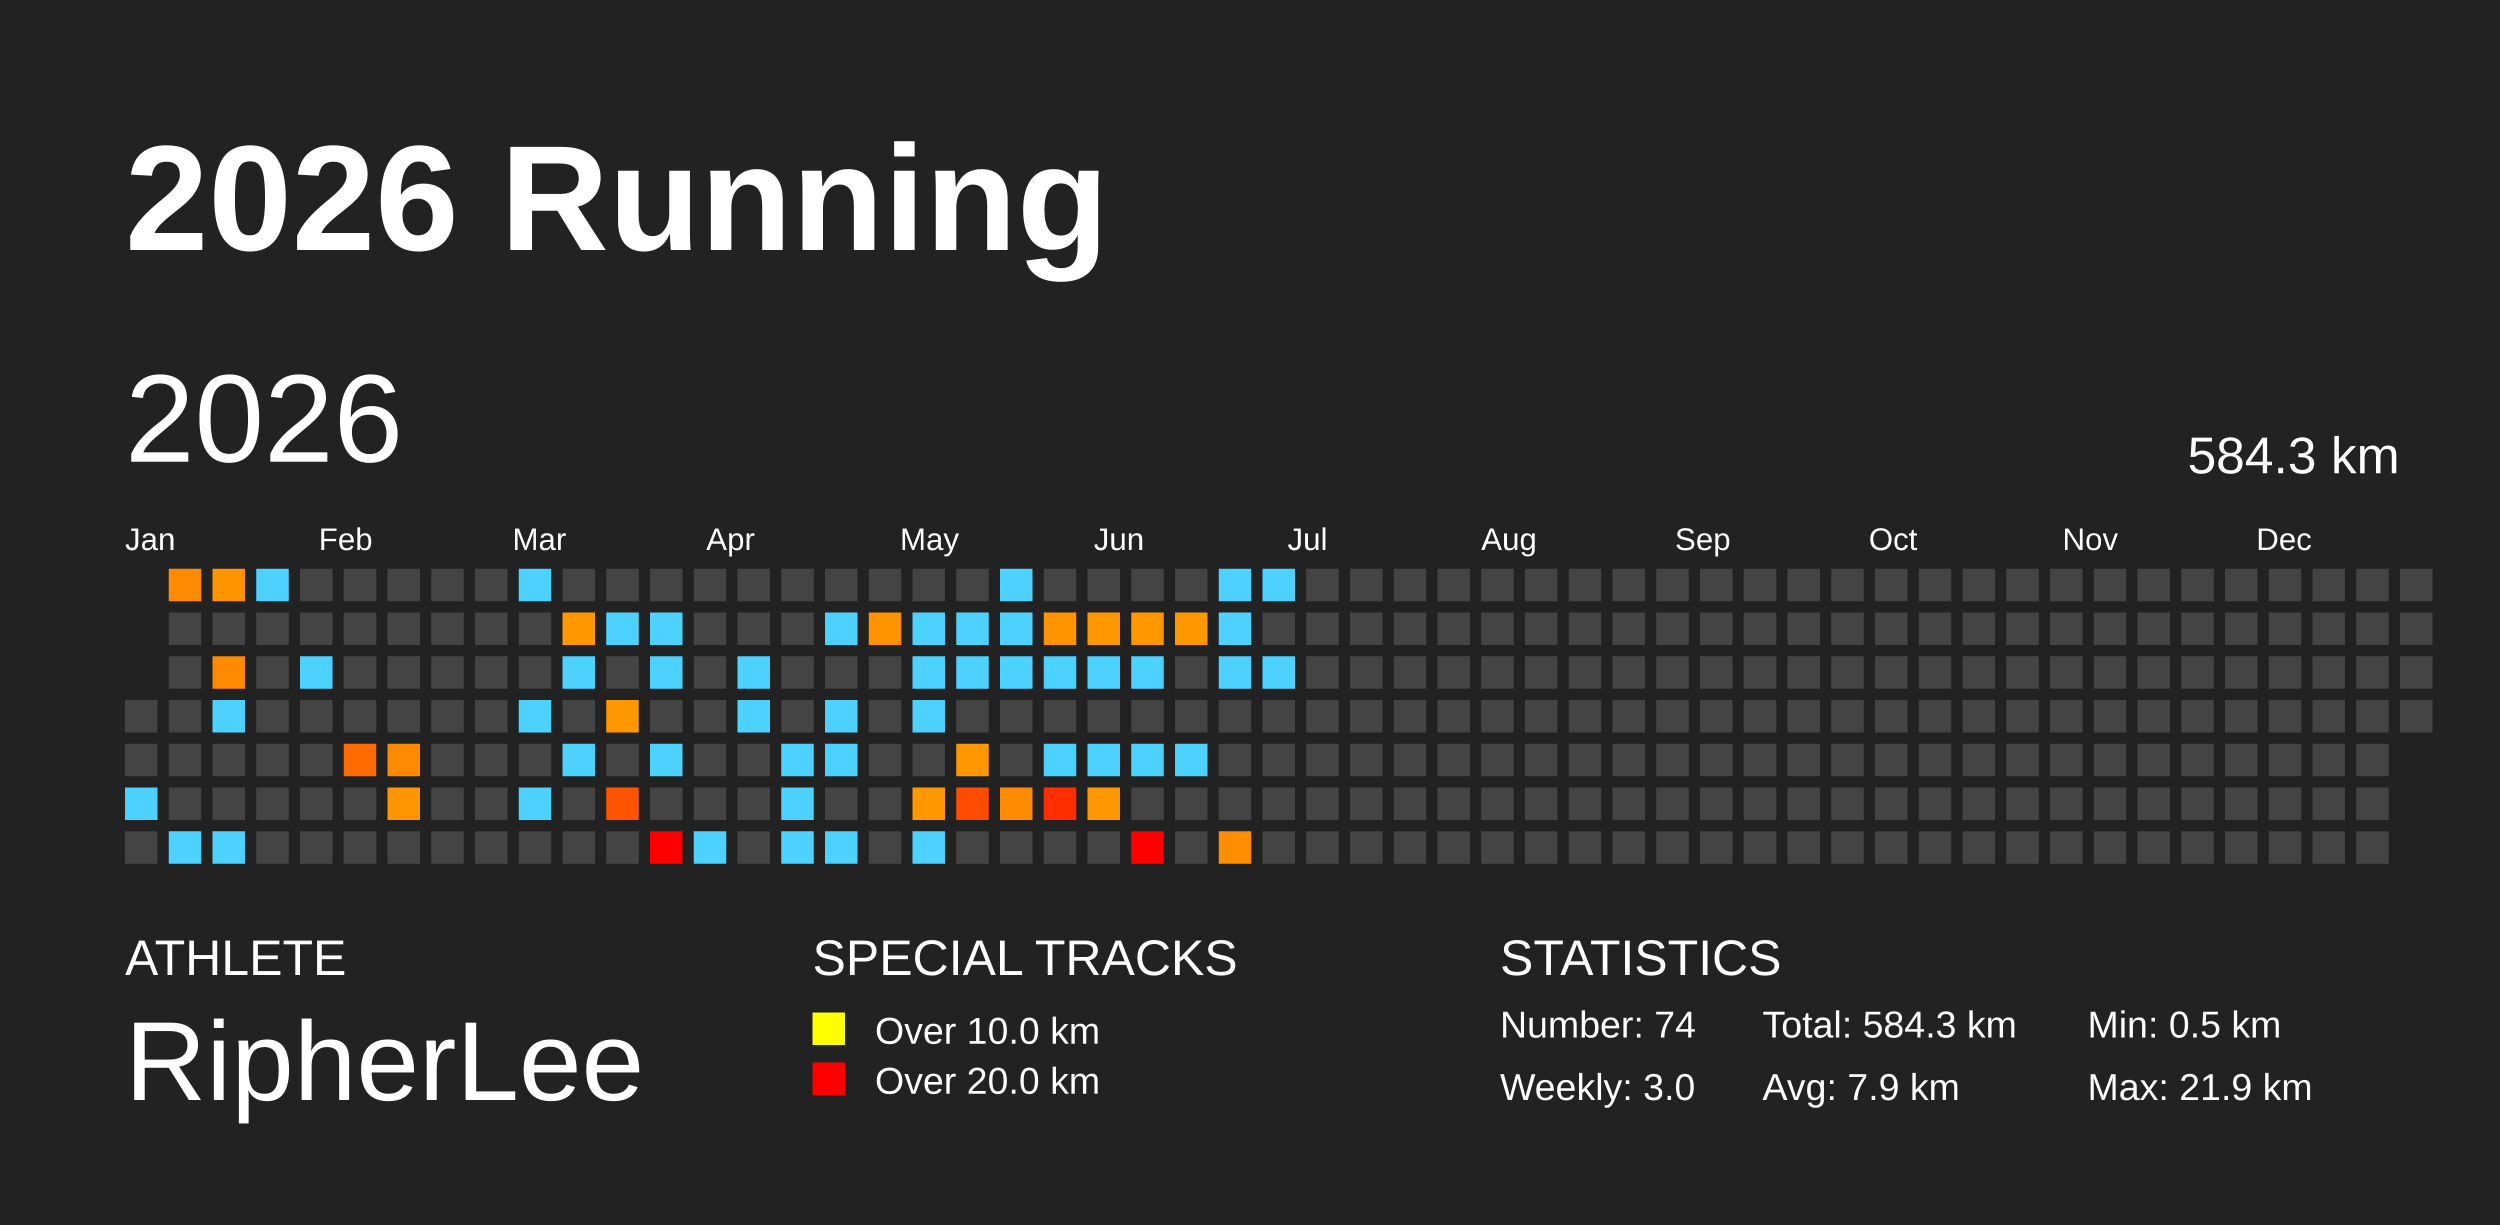
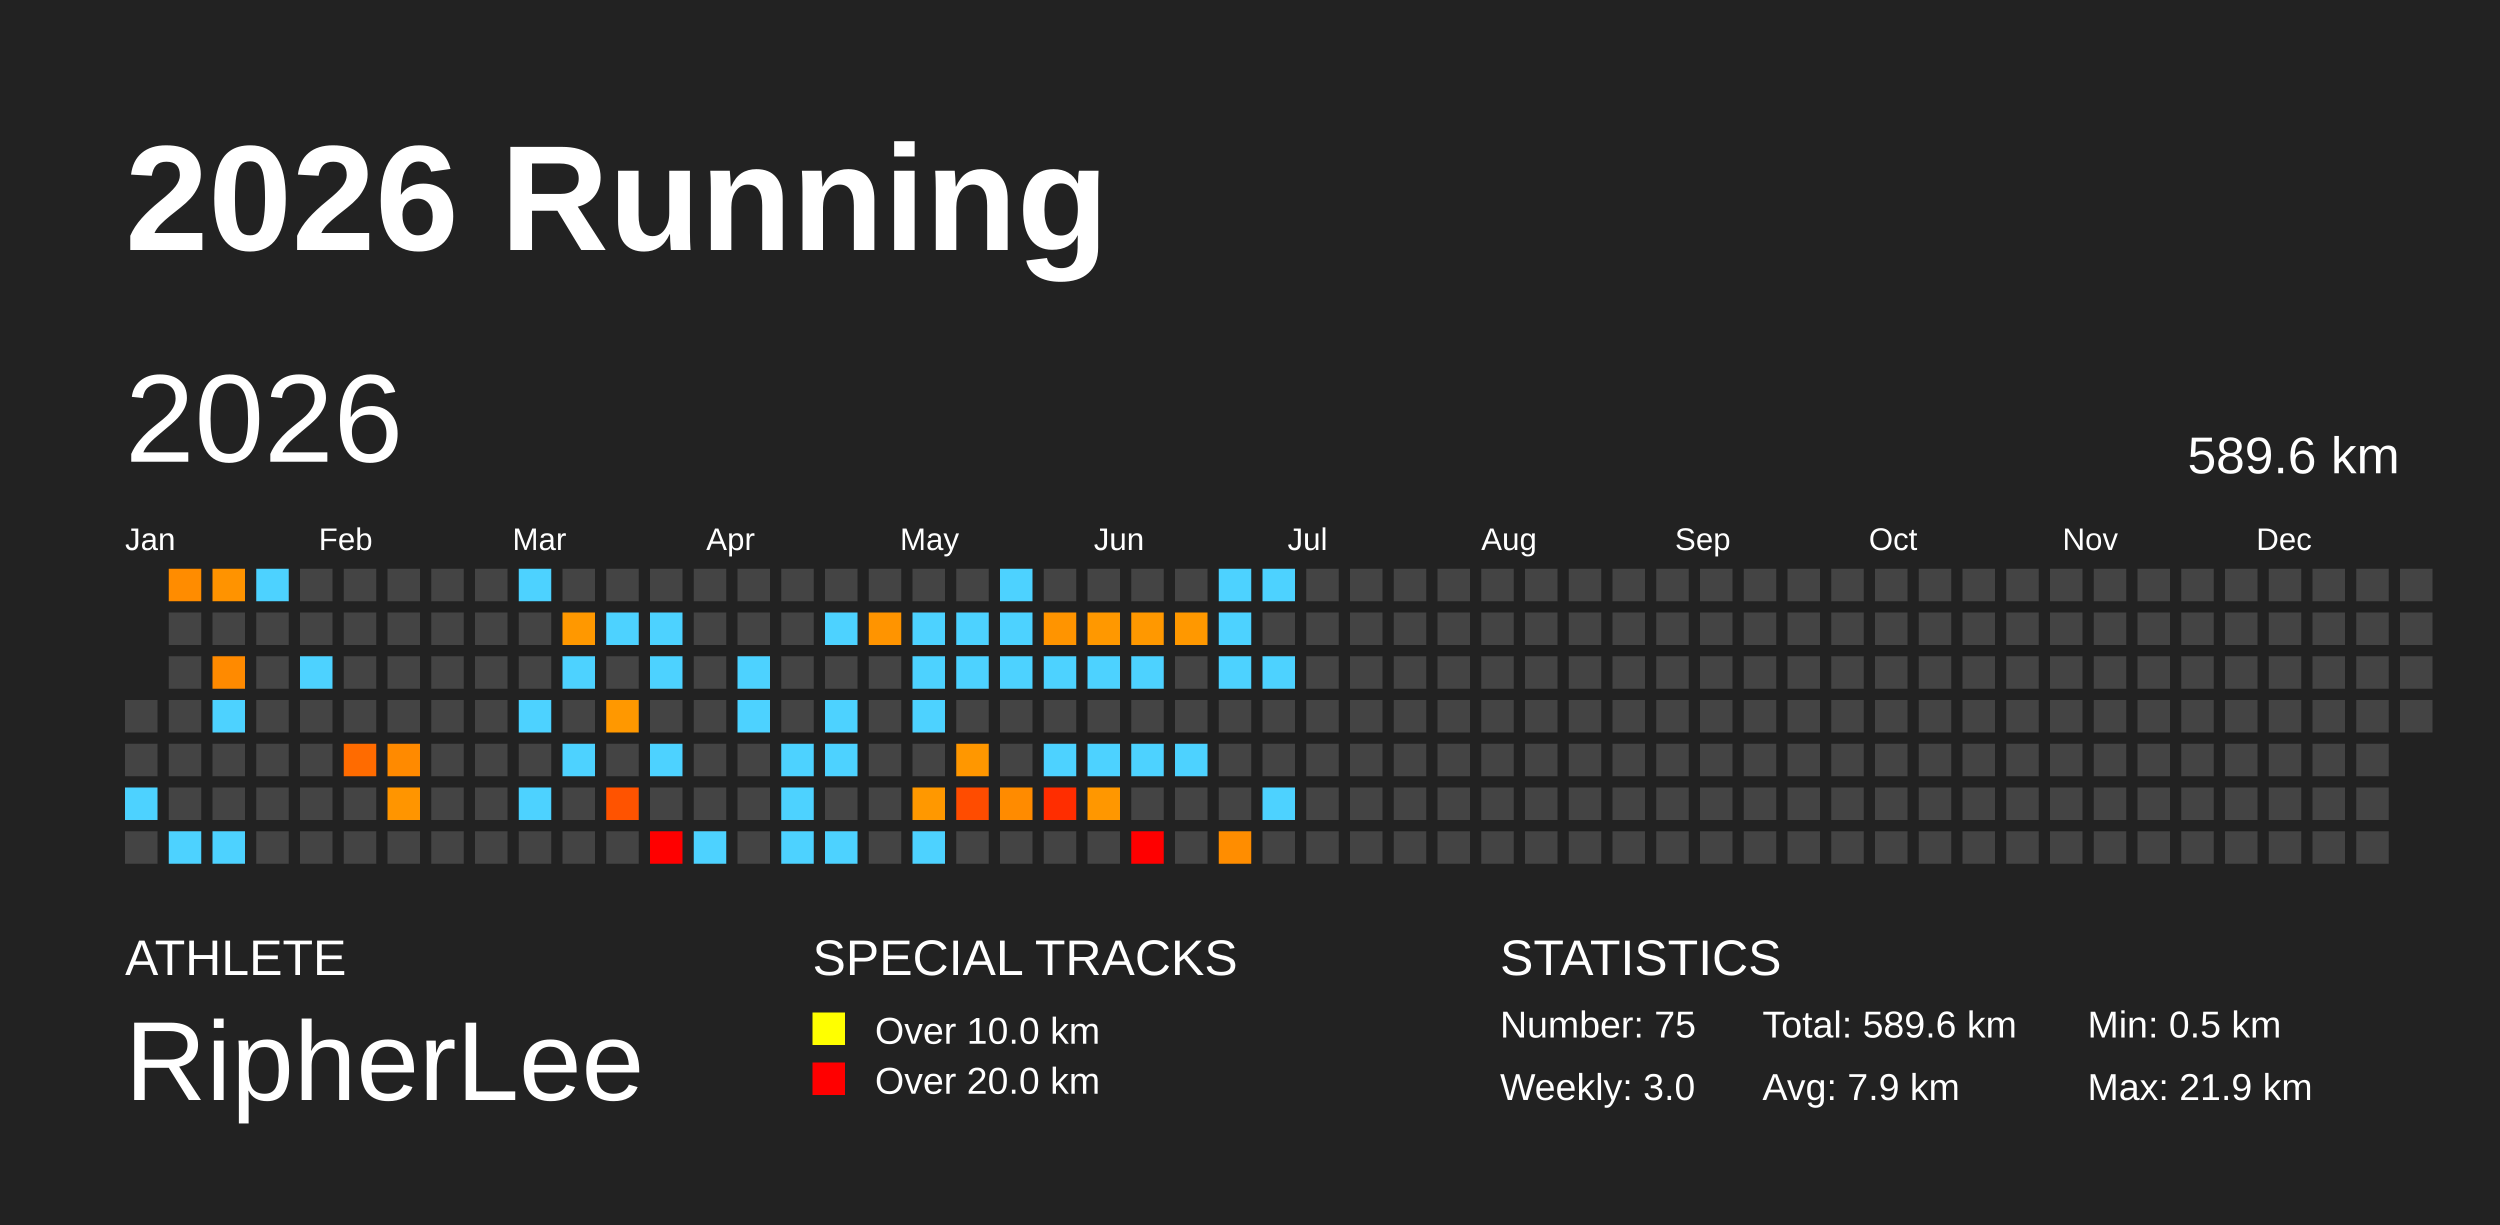
<svg xmlns="http://www.w3.org/2000/svg" baseProfile="full" height="98mm" version="1.1" viewBox="0,0,200,98" width="200mm">
  <defs />
  <rect fill="#222222" height="98" width="200" x="0" y="0" />
  <text fill="#FFFFFF" style="font-size:12px; font-family:Arial; font-weight:bold;" x="10" y="20">2026 Running</text>
  <text fill="#FFFFFF" style="font-size:4px; font-family:Arial" x="10" y="78">ATHLETE</text>
  <text fill="#FFFFFF" style="font-size:9px; font-family:Arial" x="10" y="88">RipherLee</text>
  <text fill="#FFFFFF" style="font-size:4px; font-family:Arial" x="65" y="78">SPECIAL TRACKS</text>
  <rect fill="yellow" height="2.6" width="2.6" x="65" y="81" />
  <text fill="#FFFFFF" style="font-size:3px; font-family:Arial" x="70" y="83.5">Over 10.0 km</text>
  <rect fill="red" height="2.6" width="2.6" x="65" y="85" />
  <text fill="#FFFFFF" style="font-size:3px; font-family:Arial" x="70" y="87.5">Over 20.0 km</text>
  <text fill="#FFFFFF" style="font-size:4px; font-family:Arial" x="120" y="78">STATISTICS</text>
-   <text fill="#FFFFFF" style="font-size:3px; font-family:Arial" x="120" y="83">Number: 74</text>
+   <text fill="#FFFFFF" style="font-size:3px; font-family:Arial" x="120" y="83">Number: 75</text>
  <text fill="#FFFFFF" style="font-size:3px; font-family:Arial" x="120" y="88">Weekly: 3.0</text>
-   <text fill="#FFFFFF" style="font-size:3px; font-family:Arial" x="141" y="83">Total: 584.3 km</text>
+   <text fill="#FFFFFF" style="font-size:3px; font-family:Arial" x="141" y="83">Total: 589.6 km</text>
  <text fill="#FFFFFF" style="font-size:3px; font-family:Arial" x="141" y="88">Avg: 7.9 km</text>
  <text fill="#FFFFFF" style="font-size:3px; font-family:Arial" x="167" y="83">Min: 0.5 km</text>
  <text fill="#FFFFFF" style="font-size:3px; font-family:Arial" x="167" y="88">Max: 21.9 km</text>
  <text dominant-baseline="hanging" fill="#FFFFFF" style="font-size:10.0px; font-family:Arial;" x="10" y="30">2026</text>
-   <text dominant-baseline="hanging" fill="#FFFFFF" style="font-size:4.125px; font-family:Arial;" x="175" y="35">584.3 km</text>
+   <text dominant-baseline="hanging" fill="#FFFFFF" style="font-size:4.125px; font-family:Arial;" x="175" y="35">589.6 km</text>
  <text fill="#FFFFFF" style="font-size:2.5px; font-family:Arial" x="10.0" y="44">Jan</text>
  <text fill="#FFFFFF" style="font-size:2.5px; font-family:Arial" x="25.5" y="44">Feb</text>
  <text fill="#FFFFFF" style="font-size:2.5px; font-family:Arial" x="41.0" y="44">Mar</text>
  <text fill="#FFFFFF" style="font-size:2.5px; font-family:Arial" x="56.5" y="44">Apr</text>
  <text fill="#FFFFFF" style="font-size:2.5px; font-family:Arial" x="72.0" y="44">May</text>
  <text fill="#FFFFFF" style="font-size:2.5px; font-family:Arial" x="87.5" y="44">Jun</text>
  <text fill="#FFFFFF" style="font-size:2.5px; font-family:Arial" x="103.0" y="44">Jul</text>
  <text fill="#FFFFFF" style="font-size:2.5px; font-family:Arial" x="118.5" y="44">Aug</text>
  <text fill="#FFFFFF" style="font-size:2.5px; font-family:Arial" x="134.0" y="44">Sep</text>
  <text fill="#FFFFFF" style="font-size:2.5px; font-family:Arial" x="149.5" y="44">Oct</text>
  <text fill="#FFFFFF" style="font-size:2.5px; font-family:Arial" x="165.0" y="44">Nov</text>
  <text fill="#FFFFFF" style="font-size:2.5px; font-family:Arial" x="180.5" y="44">Dec</text>
  <rect fill="#444444" height="2.6" width="2.6" x="10.0" y="56.0" />
  <rect fill="#444444" height="2.6" width="2.6" x="10.0" y="59.5" />
  <rect fill="#4dd2ff" height="2.6" width="2.6" x="10.0" y="63.0" />
  <rect fill="#444444" height="2.6" width="2.6" x="10.0" y="66.5" />
  <rect fill="#ff8c00" height="2.6" width="2.6" x="13.5" y="45.5" />
  <rect fill="#444444" height="2.6" width="2.6" x="13.5" y="49.0" />
  <rect fill="#444444" height="2.6" width="2.6" x="13.5" y="52.5" />
  <rect fill="#444444" height="2.6" width="2.6" x="13.5" y="56.0" />
  <rect fill="#444444" height="2.6" width="2.6" x="13.5" y="59.5" />
  <rect fill="#444444" height="2.6" width="2.6" x="13.5" y="63.0" />
  <rect fill="#4dd2ff" height="2.6" width="2.6" x="13.5" y="66.5" />
  <rect fill="#ff9300" height="2.6" width="2.6" x="17.0" y="45.5" />
  <rect fill="#444444" height="2.6" width="2.6" x="17.0" y="49.0" />
  <rect fill="#ff8a00" height="2.6" width="2.6" x="17.0" y="52.5" />
  <rect fill="#4dd2ff" height="2.6" width="2.6" x="17.0" y="56.0" />
  <rect fill="#444444" height="2.6" width="2.6" x="17.0" y="59.5" />
  <rect fill="#444444" height="2.6" width="2.6" x="17.0" y="63.0" />
  <rect fill="#4dd2ff" height="2.6" width="2.6" x="17.0" y="66.5" />
  <rect fill="#4dd2ff" height="2.6" width="2.6" x="20.5" y="45.5" />
  <rect fill="#444444" height="2.6" width="2.6" x="20.5" y="49.0" />
  <rect fill="#444444" height="2.6" width="2.6" x="20.5" y="52.5" />
  <rect fill="#444444" height="2.6" width="2.6" x="20.5" y="56.0" />
  <rect fill="#444444" height="2.6" width="2.6" x="20.5" y="59.5" />
  <rect fill="#444444" height="2.6" width="2.6" x="20.5" y="63.0" />
  <rect fill="#444444" height="2.6" width="2.6" x="20.5" y="66.5" />
  <rect fill="#444444" height="2.6" width="2.6" x="24.0" y="45.5" />
  <rect fill="#444444" height="2.6" width="2.6" x="24.0" y="49.0" />
  <rect fill="#4dd2ff" height="2.6" width="2.6" x="24.0" y="52.5" />
  <rect fill="#444444" height="2.6" width="2.6" x="24.0" y="56.0" />
  <rect fill="#444444" height="2.6" width="2.6" x="24.0" y="59.5" />
  <rect fill="#444444" height="2.6" width="2.6" x="24.0" y="63.0" />
  <rect fill="#444444" height="2.6" width="2.6" x="24.0" y="66.5" />
  <rect fill="#444444" height="2.6" width="2.6" x="27.5" y="45.5" />
  <rect fill="#444444" height="2.6" width="2.6" x="27.5" y="49.0" />
  <rect fill="#444444" height="2.6" width="2.6" x="27.5" y="52.5" />
  <rect fill="#444444" height="2.6" width="2.6" x="27.5" y="56.0" />
  <rect fill="#ff6b00" height="2.6" width="2.6" x="27.5" y="59.5" />
  <rect fill="#444444" height="2.6" width="2.6" x="27.5" y="63.0" />
  <rect fill="#444444" height="2.6" width="2.6" x="27.5" y="66.5" />
  <rect fill="#444444" height="2.6" width="2.6" x="31.0" y="45.5" />
  <rect fill="#444444" height="2.6" width="2.6" x="31.0" y="49.0" />
  <rect fill="#444444" height="2.6" width="2.6" x="31.0" y="52.5" />
  <rect fill="#444444" height="2.6" width="2.6" x="31.0" y="56.0" />
  <rect fill="#ff8a00" height="2.6" width="2.6" x="31.0" y="59.5" />
  <rect fill="#ff9500" height="2.6" width="2.6" x="31.0" y="63.0" />
  <rect fill="#444444" height="2.6" width="2.6" x="31.0" y="66.5" />
  <rect fill="#444444" height="2.6" width="2.6" x="34.5" y="45.5" />
  <rect fill="#444444" height="2.6" width="2.6" x="34.5" y="49.0" />
  <rect fill="#444444" height="2.6" width="2.6" x="34.5" y="52.5" />
  <rect fill="#444444" height="2.6" width="2.6" x="34.5" y="56.0" />
  <rect fill="#444444" height="2.6" width="2.6" x="34.5" y="59.5" />
  <rect fill="#444444" height="2.6" width="2.6" x="34.5" y="63.0" />
  <rect fill="#444444" height="2.6" width="2.6" x="34.5" y="66.5" />
  <rect fill="#444444" height="2.6" width="2.6" x="38.0" y="45.5" />
  <rect fill="#444444" height="2.6" width="2.6" x="38.0" y="49.0" />
  <rect fill="#444444" height="2.6" width="2.6" x="38.0" y="52.5" />
  <rect fill="#444444" height="2.6" width="2.6" x="38.0" y="56.0" />
  <rect fill="#444444" height="2.6" width="2.6" x="38.0" y="59.5" />
  <rect fill="#444444" height="2.6" width="2.6" x="38.0" y="63.0" />
  <rect fill="#444444" height="2.6" width="2.6" x="38.0" y="66.5" />
  <rect fill="#4dd2ff" height="2.6" width="2.6" x="41.5" y="45.5" />
  <rect fill="#444444" height="2.6" width="2.6" x="41.5" y="49.0" />
  <rect fill="#444444" height="2.6" width="2.6" x="41.5" y="52.5" />
  <rect fill="#4dd2ff" height="2.6" width="2.6" x="41.5" y="56.0" />
  <rect fill="#444444" height="2.6" width="2.6" x="41.5" y="59.5" />
  <rect fill="#4dd2ff" height="2.6" width="2.6" x="41.5" y="63.0" />
  <rect fill="#444444" height="2.6" width="2.6" x="41.5" y="66.5" />
  <rect fill="#444444" height="2.6" width="2.6" x="45.0" y="45.5" />
  <rect fill="#ff9800" height="2.6" width="2.6" x="45.0" y="49.0" />
  <rect fill="#4dd2ff" height="2.6" width="2.6" x="45.0" y="52.5" />
  <rect fill="#444444" height="2.6" width="2.6" x="45.0" y="56.0" />
  <rect fill="#4dd2ff" height="2.6" width="2.6" x="45.0" y="59.5" />
  <rect fill="#444444" height="2.6" width="2.6" x="45.0" y="63.0" />
  <rect fill="#444444" height="2.6" width="2.6" x="45.0" y="66.5" />
  <rect fill="#444444" height="2.6" width="2.6" x="48.5" y="45.5" />
  <rect fill="#4dd2ff" height="2.6" width="2.6" x="48.5" y="49.0" />
  <rect fill="#444444" height="2.6" width="2.6" x="48.5" y="52.5" />
  <rect fill="#ff9800" height="2.6" width="2.6" x="48.5" y="56.0" />
  <rect fill="#444444" height="2.6" width="2.6" x="48.5" y="59.5" />
  <rect fill="#ff5300" height="2.6" width="2.6" x="48.5" y="63.0" />
  <rect fill="#444444" height="2.6" width="2.6" x="48.5" y="66.5" />
  <rect fill="#444444" height="2.6" width="2.6" x="52.0" y="45.5" />
  <rect fill="#4dd2ff" height="2.6" width="2.6" x="52.0" y="49.0" />
  <rect fill="#4dd2ff" height="2.6" width="2.6" x="52.0" y="52.5" />
  <rect fill="#444444" height="2.6" width="2.6" x="52.0" y="56.0" />
  <rect fill="#4dd2ff" height="2.6" width="2.6" x="52.0" y="59.5" />
  <rect fill="#444444" height="2.6" width="2.6" x="52.0" y="63.0" />
  <rect fill="red" height="2.6" width="2.6" x="52.0" y="66.5" />
  <rect fill="#444444" height="2.6" width="2.6" x="55.5" y="45.5" />
  <rect fill="#444444" height="2.6" width="2.6" x="55.5" y="49.0" />
  <rect fill="#444444" height="2.6" width="2.6" x="55.5" y="52.5" />
  <rect fill="#444444" height="2.6" width="2.6" x="55.5" y="56.0" />
  <rect fill="#444444" height="2.6" width="2.6" x="55.5" y="59.5" />
  <rect fill="#444444" height="2.6" width="2.6" x="55.5" y="63.0" />
  <rect fill="#4dd2ff" height="2.6" width="2.6" x="55.5" y="66.5" />
  <rect fill="#444444" height="2.6" width="2.6" x="59.0" y="45.5" />
  <rect fill="#444444" height="2.6" width="2.6" x="59.0" y="49.0" />
  <rect fill="#4dd2ff" height="2.6" width="2.6" x="59.0" y="52.5" />
  <rect fill="#4dd2ff" height="2.6" width="2.6" x="59.0" y="56.0" />
  <rect fill="#444444" height="2.6" width="2.6" x="59.0" y="59.5" />
  <rect fill="#444444" height="2.6" width="2.6" x="59.0" y="63.0" />
  <rect fill="#444444" height="2.6" width="2.6" x="59.0" y="66.5" />
  <rect fill="#444444" height="2.6" width="2.6" x="62.5" y="45.5" />
  <rect fill="#444444" height="2.6" width="2.6" x="62.5" y="49.0" />
  <rect fill="#444444" height="2.6" width="2.6" x="62.5" y="52.5" />
  <rect fill="#444444" height="2.6" width="2.6" x="62.5" y="56.0" />
  <rect fill="#4dd2ff" height="2.6" width="2.6" x="62.5" y="59.5" />
  <rect fill="#4dd2ff" height="2.6" width="2.6" x="62.5" y="63.0" />
  <rect fill="#4dd2ff" height="2.6" width="2.6" x="62.5" y="66.5" />
  <rect fill="#444444" height="2.6" width="2.6" x="66.0" y="45.5" />
  <rect fill="#4dd2ff" height="2.6" width="2.6" x="66.0" y="49.0" />
  <rect fill="#444444" height="2.6" width="2.6" x="66.0" y="52.5" />
  <rect fill="#4dd2ff" height="2.6" width="2.6" x="66.0" y="56.0" />
  <rect fill="#4dd2ff" height="2.6" width="2.6" x="66.0" y="59.5" />
  <rect fill="#444444" height="2.6" width="2.6" x="66.0" y="63.0" />
  <rect fill="#4dd2ff" height="2.6" width="2.6" x="66.0" y="66.5" />
  <rect fill="#444444" height="2.6" width="2.6" x="69.5" y="45.5" />
  <rect fill="#ff9400" height="2.6" width="2.6" x="69.5" y="49.0" />
  <rect fill="#444444" height="2.6" width="2.6" x="69.5" y="52.5" />
  <rect fill="#444444" height="2.6" width="2.6" x="69.5" y="56.0" />
  <rect fill="#444444" height="2.6" width="2.6" x="69.5" y="59.5" />
  <rect fill="#444444" height="2.6" width="2.6" x="69.5" y="63.0" />
  <rect fill="#444444" height="2.6" width="2.6" x="69.5" y="66.5" />
  <rect fill="#444444" height="2.6" width="2.6" x="73.0" y="45.5" />
  <rect fill="#4dd2ff" height="2.6" width="2.6" x="73.0" y="49.0" />
  <rect fill="#4dd2ff" height="2.6" width="2.6" x="73.0" y="52.5" />
  <rect fill="#4dd2ff" height="2.6" width="2.6" x="73.0" y="56.0" />
  <rect fill="#444444" height="2.6" width="2.6" x="73.0" y="59.5" />
  <rect fill="#ff9800" height="2.6" width="2.6" x="73.0" y="63.0" />
  <rect fill="#4dd2ff" height="2.6" width="2.6" x="73.0" y="66.5" />
  <rect fill="#444444" height="2.6" width="2.6" x="76.5" y="45.5" />
  <rect fill="#4dd2ff" height="2.6" width="2.6" x="76.5" y="49.0" />
  <rect fill="#4dd2ff" height="2.6" width="2.6" x="76.5" y="52.5" />
  <rect fill="#444444" height="2.6" width="2.6" x="76.5" y="56.0" />
  <rect fill="#ff9700" height="2.6" width="2.6" x="76.5" y="59.5" />
  <rect fill="#ff4c00" height="2.6" width="2.6" x="76.5" y="63.0" />
  <rect fill="#444444" height="2.6" width="2.6" x="76.5" y="66.5" />
  <rect fill="#4dd2ff" height="2.6" width="2.6" x="80.0" y="45.5" />
  <rect fill="#4dd2ff" height="2.6" width="2.6" x="80.0" y="49.0" />
  <rect fill="#4dd2ff" height="2.6" width="2.6" x="80.0" y="52.5" />
  <rect fill="#444444" height="2.6" width="2.6" x="80.0" y="56.0" />
  <rect fill="#444444" height="2.6" width="2.6" x="80.0" y="59.5" />
  <rect fill="#ff8b00" height="2.6" width="2.6" x="80.0" y="63.0" />
  <rect fill="#444444" height="2.6" width="2.6" x="80.0" y="66.5" />
  <rect fill="#444444" height="2.6" width="2.6" x="83.5" y="45.5" />
  <rect fill="#ff9400" height="2.6" width="2.6" x="83.5" y="49.0" />
  <rect fill="#4dd2ff" height="2.6" width="2.6" x="83.5" y="52.5" />
  <rect fill="#444444" height="2.6" width="2.6" x="83.5" y="56.0" />
  <rect fill="#4dd2ff" height="2.6" width="2.6" x="83.5" y="59.5" />
  <rect fill="#ff2d00" height="2.6" width="2.6" x="83.5" y="63.0" />
  <rect fill="#444444" height="2.6" width="2.6" x="83.5" y="66.5" />
  <rect fill="#444444" height="2.6" width="2.6" x="87.0" y="45.5" />
  <rect fill="#ff9800" height="2.6" width="2.6" x="87.0" y="49.0" />
  <rect fill="#4dd2ff" height="2.6" width="2.6" x="87.0" y="52.5" />
  <rect fill="#444444" height="2.6" width="2.6" x="87.0" y="56.0" />
  <rect fill="#4dd2ff" height="2.6" width="2.6" x="87.0" y="59.5" />
  <rect fill="#ff9700" height="2.6" width="2.6" x="87.0" y="63.0" />
  <rect fill="#444444" height="2.6" width="2.6" x="87.0" y="66.5" />
  <rect fill="#444444" height="2.6" width="2.6" x="90.5" y="45.5" />
  <rect fill="#ff9800" height="2.6" width="2.6" x="90.5" y="49.0" />
  <rect fill="#4dd2ff" height="2.6" width="2.6" x="90.5" y="52.5" />
  <rect fill="#444444" height="2.6" width="2.6" x="90.5" y="56.0" />
  <rect fill="#4dd2ff" height="2.6" width="2.6" x="90.5" y="59.5" />
  <rect fill="#444444" height="2.6" width="2.6" x="90.5" y="63.0" />
  <rect fill="red" height="2.6" width="2.6" x="90.5" y="66.5" />
  <rect fill="#444444" height="2.6" width="2.6" x="94.0" y="45.5" />
  <rect fill="#ff9800" height="2.6" width="2.6" x="94.0" y="49.0" />
  <rect fill="#444444" height="2.6" width="2.6" x="94.0" y="52.5" />
  <rect fill="#444444" height="2.6" width="2.6" x="94.0" y="56.0" />
  <rect fill="#4dd2ff" height="2.6" width="2.6" x="94.0" y="59.5" />
  <rect fill="#444444" height="2.6" width="2.6" x="94.0" y="63.0" />
  <rect fill="#444444" height="2.6" width="2.6" x="94.0" y="66.5" />
  <rect fill="#4dd2ff" height="2.6" width="2.6" x="97.5" y="45.5" />
  <rect fill="#4dd2ff" height="2.6" width="2.6" x="97.5" y="49.0" />
  <rect fill="#4dd2ff" height="2.6" width="2.6" x="97.5" y="52.5" />
  <rect fill="#444444" height="2.6" width="2.6" x="97.5" y="56.0" />
  <rect fill="#444444" height="2.6" width="2.6" x="97.5" y="59.5" />
  <rect fill="#444444" height="2.6" width="2.6" x="97.5" y="63.0" />
  <rect fill="#ff8d00" height="2.6" width="2.6" x="97.5" y="66.5" />
  <rect fill="#4dd2ff" height="2.6" width="2.6" x="101.0" y="45.5" />
  <rect fill="#444444" height="2.6" width="2.6" x="101.0" y="49.0" />
  <rect fill="#4dd2ff" height="2.6" width="2.6" x="101.0" y="52.5" />
  <rect fill="#444444" height="2.6" width="2.6" x="101.0" y="56.0" />
  <rect fill="#444444" height="2.6" width="2.6" x="101.0" y="59.5" />
-   <rect fill="#444444" height="2.6" width="2.6" x="101.0" y="63.0" />
+   <rect fill="#4dd2ff" height="2.6" width="2.6" x="101.0" y="63.0" />
  <rect fill="#444444" height="2.6" width="2.6" x="101.0" y="66.5" />
  <rect fill="#444444" height="2.6" width="2.6" x="104.5" y="45.5" />
  <rect fill="#444444" height="2.6" width="2.6" x="104.5" y="49.0" />
  <rect fill="#444444" height="2.6" width="2.6" x="104.5" y="52.5" />
  <rect fill="#444444" height="2.6" width="2.6" x="104.5" y="56.0" />
  <rect fill="#444444" height="2.6" width="2.6" x="104.5" y="59.5" />
  <rect fill="#444444" height="2.6" width="2.6" x="104.5" y="63.0" />
  <rect fill="#444444" height="2.6" width="2.6" x="104.5" y="66.5" />
  <rect fill="#444444" height="2.6" width="2.6" x="108.0" y="45.5" />
  <rect fill="#444444" height="2.6" width="2.6" x="108.0" y="49.0" />
  <rect fill="#444444" height="2.6" width="2.6" x="108.0" y="52.5" />
  <rect fill="#444444" height="2.6" width="2.6" x="108.0" y="56.0" />
  <rect fill="#444444" height="2.6" width="2.6" x="108.0" y="59.5" />
  <rect fill="#444444" height="2.6" width="2.6" x="108.0" y="63.0" />
  <rect fill="#444444" height="2.6" width="2.6" x="108.0" y="66.5" />
  <rect fill="#444444" height="2.6" width="2.6" x="111.5" y="45.5" />
  <rect fill="#444444" height="2.6" width="2.6" x="111.5" y="49.0" />
  <rect fill="#444444" height="2.6" width="2.6" x="111.5" y="52.5" />
  <rect fill="#444444" height="2.6" width="2.6" x="111.5" y="56.0" />
  <rect fill="#444444" height="2.6" width="2.6" x="111.5" y="59.5" />
  <rect fill="#444444" height="2.6" width="2.6" x="111.5" y="63.0" />
  <rect fill="#444444" height="2.6" width="2.6" x="111.5" y="66.5" />
  <rect fill="#444444" height="2.6" width="2.6" x="115.0" y="45.5" />
  <rect fill="#444444" height="2.6" width="2.6" x="115.0" y="49.0" />
  <rect fill="#444444" height="2.6" width="2.6" x="115.0" y="52.5" />
  <rect fill="#444444" height="2.6" width="2.6" x="115.0" y="56.0" />
  <rect fill="#444444" height="2.6" width="2.6" x="115.0" y="59.5" />
  <rect fill="#444444" height="2.6" width="2.6" x="115.0" y="63.0" />
  <rect fill="#444444" height="2.6" width="2.6" x="115.0" y="66.5" />
  <rect fill="#444444" height="2.6" width="2.6" x="118.5" y="45.5" />
  <rect fill="#444444" height="2.6" width="2.6" x="118.5" y="49.0" />
  <rect fill="#444444" height="2.6" width="2.6" x="118.5" y="52.5" />
  <rect fill="#444444" height="2.6" width="2.6" x="118.5" y="56.0" />
  <rect fill="#444444" height="2.6" width="2.6" x="118.5" y="59.5" />
  <rect fill="#444444" height="2.6" width="2.6" x="118.5" y="63.0" />
  <rect fill="#444444" height="2.6" width="2.6" x="118.5" y="66.5" />
  <rect fill="#444444" height="2.6" width="2.6" x="122.0" y="45.5" />
  <rect fill="#444444" height="2.6" width="2.6" x="122.0" y="49.0" />
  <rect fill="#444444" height="2.6" width="2.6" x="122.0" y="52.5" />
  <rect fill="#444444" height="2.6" width="2.6" x="122.0" y="56.0" />
  <rect fill="#444444" height="2.6" width="2.6" x="122.0" y="59.5" />
  <rect fill="#444444" height="2.6" width="2.6" x="122.0" y="63.0" />
  <rect fill="#444444" height="2.6" width="2.6" x="122.0" y="66.5" />
  <rect fill="#444444" height="2.6" width="2.6" x="125.5" y="45.5" />
  <rect fill="#444444" height="2.6" width="2.6" x="125.5" y="49.0" />
  <rect fill="#444444" height="2.6" width="2.6" x="125.5" y="52.5" />
  <rect fill="#444444" height="2.6" width="2.6" x="125.5" y="56.0" />
  <rect fill="#444444" height="2.6" width="2.6" x="125.5" y="59.5" />
  <rect fill="#444444" height="2.6" width="2.6" x="125.5" y="63.0" />
  <rect fill="#444444" height="2.6" width="2.6" x="125.5" y="66.5" />
  <rect fill="#444444" height="2.6" width="2.6" x="129.0" y="45.5" />
  <rect fill="#444444" height="2.6" width="2.6" x="129.0" y="49.0" />
  <rect fill="#444444" height="2.6" width="2.6" x="129.0" y="52.5" />
  <rect fill="#444444" height="2.6" width="2.6" x="129.0" y="56.0" />
  <rect fill="#444444" height="2.6" width="2.6" x="129.0" y="59.5" />
  <rect fill="#444444" height="2.6" width="2.6" x="129.0" y="63.0" />
  <rect fill="#444444" height="2.6" width="2.6" x="129.0" y="66.5" />
  <rect fill="#444444" height="2.6" width="2.6" x="132.5" y="45.5" />
  <rect fill="#444444" height="2.6" width="2.6" x="132.5" y="49.0" />
  <rect fill="#444444" height="2.6" width="2.6" x="132.5" y="52.5" />
  <rect fill="#444444" height="2.6" width="2.6" x="132.5" y="56.0" />
  <rect fill="#444444" height="2.6" width="2.6" x="132.5" y="59.5" />
  <rect fill="#444444" height="2.6" width="2.6" x="132.5" y="63.0" />
  <rect fill="#444444" height="2.6" width="2.6" x="132.5" y="66.5" />
  <rect fill="#444444" height="2.6" width="2.6" x="136.0" y="45.5" />
  <rect fill="#444444" height="2.6" width="2.6" x="136.0" y="49.0" />
  <rect fill="#444444" height="2.6" width="2.6" x="136.0" y="52.5" />
  <rect fill="#444444" height="2.6" width="2.6" x="136.0" y="56.0" />
  <rect fill="#444444" height="2.6" width="2.6" x="136.0" y="59.5" />
  <rect fill="#444444" height="2.6" width="2.6" x="136.0" y="63.0" />
  <rect fill="#444444" height="2.6" width="2.6" x="136.0" y="66.5" />
  <rect fill="#444444" height="2.6" width="2.6" x="139.5" y="45.5" />
  <rect fill="#444444" height="2.6" width="2.6" x="139.5" y="49.0" />
  <rect fill="#444444" height="2.6" width="2.6" x="139.5" y="52.5" />
  <rect fill="#444444" height="2.6" width="2.6" x="139.5" y="56.0" />
  <rect fill="#444444" height="2.6" width="2.6" x="139.5" y="59.5" />
  <rect fill="#444444" height="2.6" width="2.6" x="139.5" y="63.0" />
  <rect fill="#444444" height="2.6" width="2.6" x="139.5" y="66.5" />
  <rect fill="#444444" height="2.6" width="2.6" x="143.0" y="45.5" />
  <rect fill="#444444" height="2.6" width="2.6" x="143.0" y="49.0" />
  <rect fill="#444444" height="2.6" width="2.6" x="143.0" y="52.5" />
  <rect fill="#444444" height="2.6" width="2.6" x="143.0" y="56.0" />
  <rect fill="#444444" height="2.6" width="2.6" x="143.0" y="59.5" />
  <rect fill="#444444" height="2.6" width="2.6" x="143.0" y="63.0" />
  <rect fill="#444444" height="2.6" width="2.6" x="143.0" y="66.5" />
  <rect fill="#444444" height="2.6" width="2.6" x="146.5" y="45.5" />
  <rect fill="#444444" height="2.6" width="2.6" x="146.5" y="49.0" />
  <rect fill="#444444" height="2.6" width="2.6" x="146.5" y="52.5" />
  <rect fill="#444444" height="2.6" width="2.6" x="146.5" y="56.0" />
  <rect fill="#444444" height="2.6" width="2.6" x="146.5" y="59.5" />
  <rect fill="#444444" height="2.6" width="2.6" x="146.5" y="63.0" />
  <rect fill="#444444" height="2.6" width="2.6" x="146.5" y="66.5" />
  <rect fill="#444444" height="2.6" width="2.6" x="150.0" y="45.5" />
  <rect fill="#444444" height="2.6" width="2.6" x="150.0" y="49.0" />
  <rect fill="#444444" height="2.6" width="2.6" x="150.0" y="52.5" />
  <rect fill="#444444" height="2.6" width="2.6" x="150.0" y="56.0" />
  <rect fill="#444444" height="2.6" width="2.6" x="150.0" y="59.5" />
  <rect fill="#444444" height="2.6" width="2.6" x="150.0" y="63.0" />
  <rect fill="#444444" height="2.6" width="2.6" x="150.0" y="66.5" />
  <rect fill="#444444" height="2.6" width="2.6" x="153.5" y="45.5" />
  <rect fill="#444444" height="2.6" width="2.6" x="153.5" y="49.0" />
  <rect fill="#444444" height="2.6" width="2.6" x="153.5" y="52.5" />
  <rect fill="#444444" height="2.6" width="2.6" x="153.5" y="56.0" />
  <rect fill="#444444" height="2.6" width="2.6" x="153.5" y="59.5" />
  <rect fill="#444444" height="2.6" width="2.6" x="153.5" y="63.0" />
  <rect fill="#444444" height="2.6" width="2.6" x="153.5" y="66.5" />
  <rect fill="#444444" height="2.6" width="2.6" x="157.0" y="45.5" />
  <rect fill="#444444" height="2.6" width="2.6" x="157.0" y="49.0" />
  <rect fill="#444444" height="2.6" width="2.6" x="157.0" y="52.5" />
  <rect fill="#444444" height="2.6" width="2.6" x="157.0" y="56.0" />
  <rect fill="#444444" height="2.6" width="2.6" x="157.0" y="59.5" />
  <rect fill="#444444" height="2.6" width="2.6" x="157.0" y="63.0" />
  <rect fill="#444444" height="2.6" width="2.6" x="157.0" y="66.5" />
  <rect fill="#444444" height="2.6" width="2.6" x="160.5" y="45.5" />
  <rect fill="#444444" height="2.6" width="2.6" x="160.5" y="49.0" />
  <rect fill="#444444" height="2.6" width="2.6" x="160.5" y="52.5" />
  <rect fill="#444444" height="2.6" width="2.6" x="160.5" y="56.0" />
  <rect fill="#444444" height="2.6" width="2.6" x="160.5" y="59.5" />
  <rect fill="#444444" height="2.6" width="2.6" x="160.5" y="63.0" />
  <rect fill="#444444" height="2.6" width="2.6" x="160.5" y="66.5" />
  <rect fill="#444444" height="2.6" width="2.6" x="164.0" y="45.5" />
  <rect fill="#444444" height="2.6" width="2.6" x="164.0" y="49.0" />
  <rect fill="#444444" height="2.6" width="2.6" x="164.0" y="52.5" />
  <rect fill="#444444" height="2.6" width="2.6" x="164.0" y="56.0" />
  <rect fill="#444444" height="2.6" width="2.6" x="164.0" y="59.5" />
  <rect fill="#444444" height="2.6" width="2.6" x="164.0" y="63.0" />
  <rect fill="#444444" height="2.6" width="2.6" x="164.0" y="66.5" />
  <rect fill="#444444" height="2.6" width="2.6" x="167.5" y="45.5" />
  <rect fill="#444444" height="2.6" width="2.6" x="167.5" y="49.0" />
  <rect fill="#444444" height="2.6" width="2.6" x="167.5" y="52.5" />
  <rect fill="#444444" height="2.6" width="2.6" x="167.5" y="56.0" />
  <rect fill="#444444" height="2.6" width="2.6" x="167.5" y="59.5" />
  <rect fill="#444444" height="2.6" width="2.6" x="167.5" y="63.0" />
  <rect fill="#444444" height="2.6" width="2.6" x="167.5" y="66.5" />
  <rect fill="#444444" height="2.6" width="2.6" x="171.0" y="45.5" />
  <rect fill="#444444" height="2.6" width="2.6" x="171.0" y="49.0" />
  <rect fill="#444444" height="2.6" width="2.6" x="171.0" y="52.5" />
  <rect fill="#444444" height="2.6" width="2.6" x="171.0" y="56.0" />
  <rect fill="#444444" height="2.6" width="2.6" x="171.0" y="59.5" />
  <rect fill="#444444" height="2.6" width="2.6" x="171.0" y="63.0" />
  <rect fill="#444444" height="2.6" width="2.6" x="171.0" y="66.5" />
  <rect fill="#444444" height="2.6" width="2.6" x="174.5" y="45.5" />
  <rect fill="#444444" height="2.6" width="2.6" x="174.5" y="49.0" />
  <rect fill="#444444" height="2.6" width="2.6" x="174.5" y="52.5" />
  <rect fill="#444444" height="2.6" width="2.6" x="174.5" y="56.0" />
  <rect fill="#444444" height="2.6" width="2.6" x="174.5" y="59.5" />
  <rect fill="#444444" height="2.6" width="2.6" x="174.5" y="63.0" />
  <rect fill="#444444" height="2.6" width="2.6" x="174.5" y="66.5" />
  <rect fill="#444444" height="2.6" width="2.6" x="178.0" y="45.5" />
  <rect fill="#444444" height="2.6" width="2.6" x="178.0" y="49.0" />
  <rect fill="#444444" height="2.6" width="2.6" x="178.0" y="52.5" />
  <rect fill="#444444" height="2.6" width="2.6" x="178.0" y="56.0" />
  <rect fill="#444444" height="2.6" width="2.6" x="178.0" y="59.5" />
  <rect fill="#444444" height="2.6" width="2.6" x="178.0" y="63.0" />
  <rect fill="#444444" height="2.6" width="2.6" x="178.0" y="66.5" />
  <rect fill="#444444" height="2.6" width="2.6" x="181.5" y="45.5" />
  <rect fill="#444444" height="2.6" width="2.6" x="181.5" y="49.0" />
  <rect fill="#444444" height="2.6" width="2.6" x="181.5" y="52.5" />
  <rect fill="#444444" height="2.6" width="2.6" x="181.5" y="56.0" />
  <rect fill="#444444" height="2.6" width="2.6" x="181.5" y="59.5" />
  <rect fill="#444444" height="2.6" width="2.6" x="181.5" y="63.0" />
  <rect fill="#444444" height="2.6" width="2.6" x="181.5" y="66.5" />
  <rect fill="#444444" height="2.6" width="2.6" x="185.0" y="45.5" />
  <rect fill="#444444" height="2.6" width="2.6" x="185.0" y="49.0" />
  <rect fill="#444444" height="2.6" width="2.6" x="185.0" y="52.5" />
  <rect fill="#444444" height="2.6" width="2.6" x="185.0" y="56.0" />
  <rect fill="#444444" height="2.6" width="2.6" x="185.0" y="59.5" />
  <rect fill="#444444" height="2.6" width="2.6" x="185.0" y="63.0" />
  <rect fill="#444444" height="2.6" width="2.6" x="185.0" y="66.5" />
  <rect fill="#444444" height="2.6" width="2.6" x="188.5" y="45.5" />
  <rect fill="#444444" height="2.6" width="2.6" x="188.5" y="49.0" />
  <rect fill="#444444" height="2.6" width="2.6" x="188.5" y="52.5" />
  <rect fill="#444444" height="2.6" width="2.6" x="188.5" y="56.0" />
  <rect fill="#444444" height="2.6" width="2.6" x="188.5" y="59.5" />
  <rect fill="#444444" height="2.6" width="2.6" x="188.5" y="63.0" />
  <rect fill="#444444" height="2.6" width="2.6" x="188.5" y="66.5" />
  <rect fill="#444444" height="2.6" width="2.6" x="192.0" y="45.5" />
  <rect fill="#444444" height="2.6" width="2.6" x="192.0" y="49.0" />
  <rect fill="#444444" height="2.6" width="2.6" x="192.0" y="52.5" />
  <rect fill="#444444" height="2.6" width="2.6" x="192.0" y="56.0" />
</svg>
